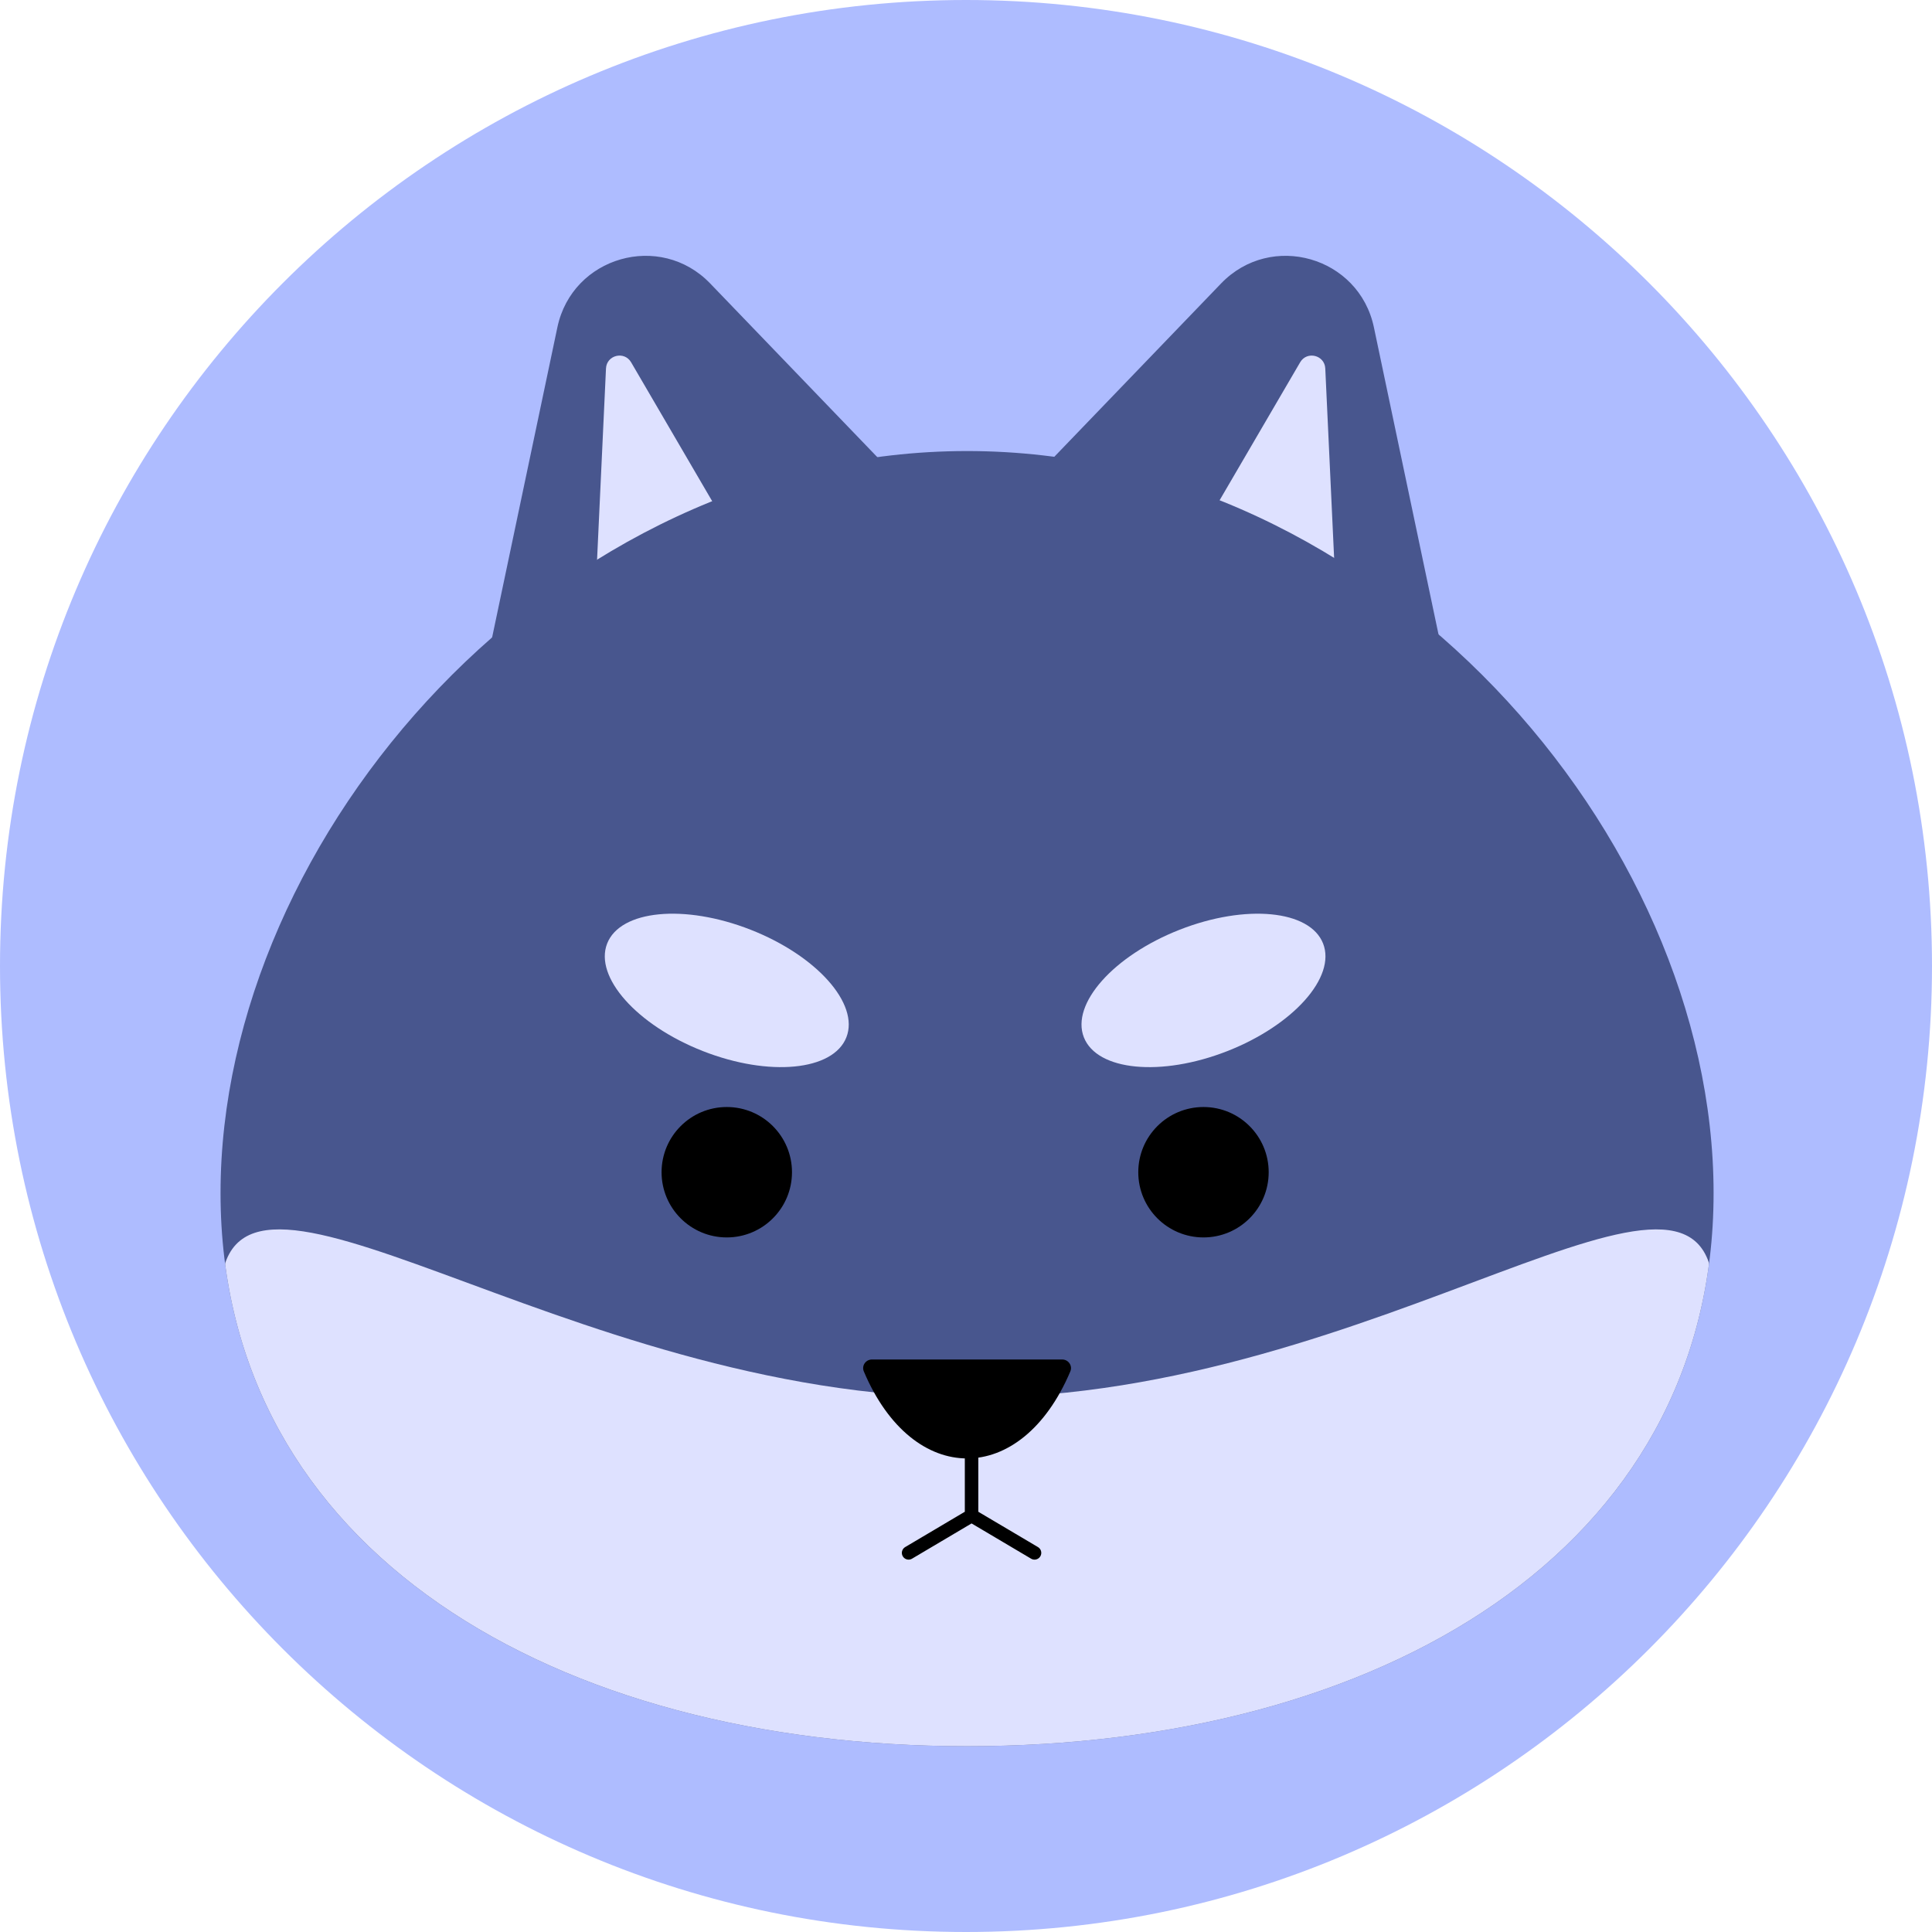
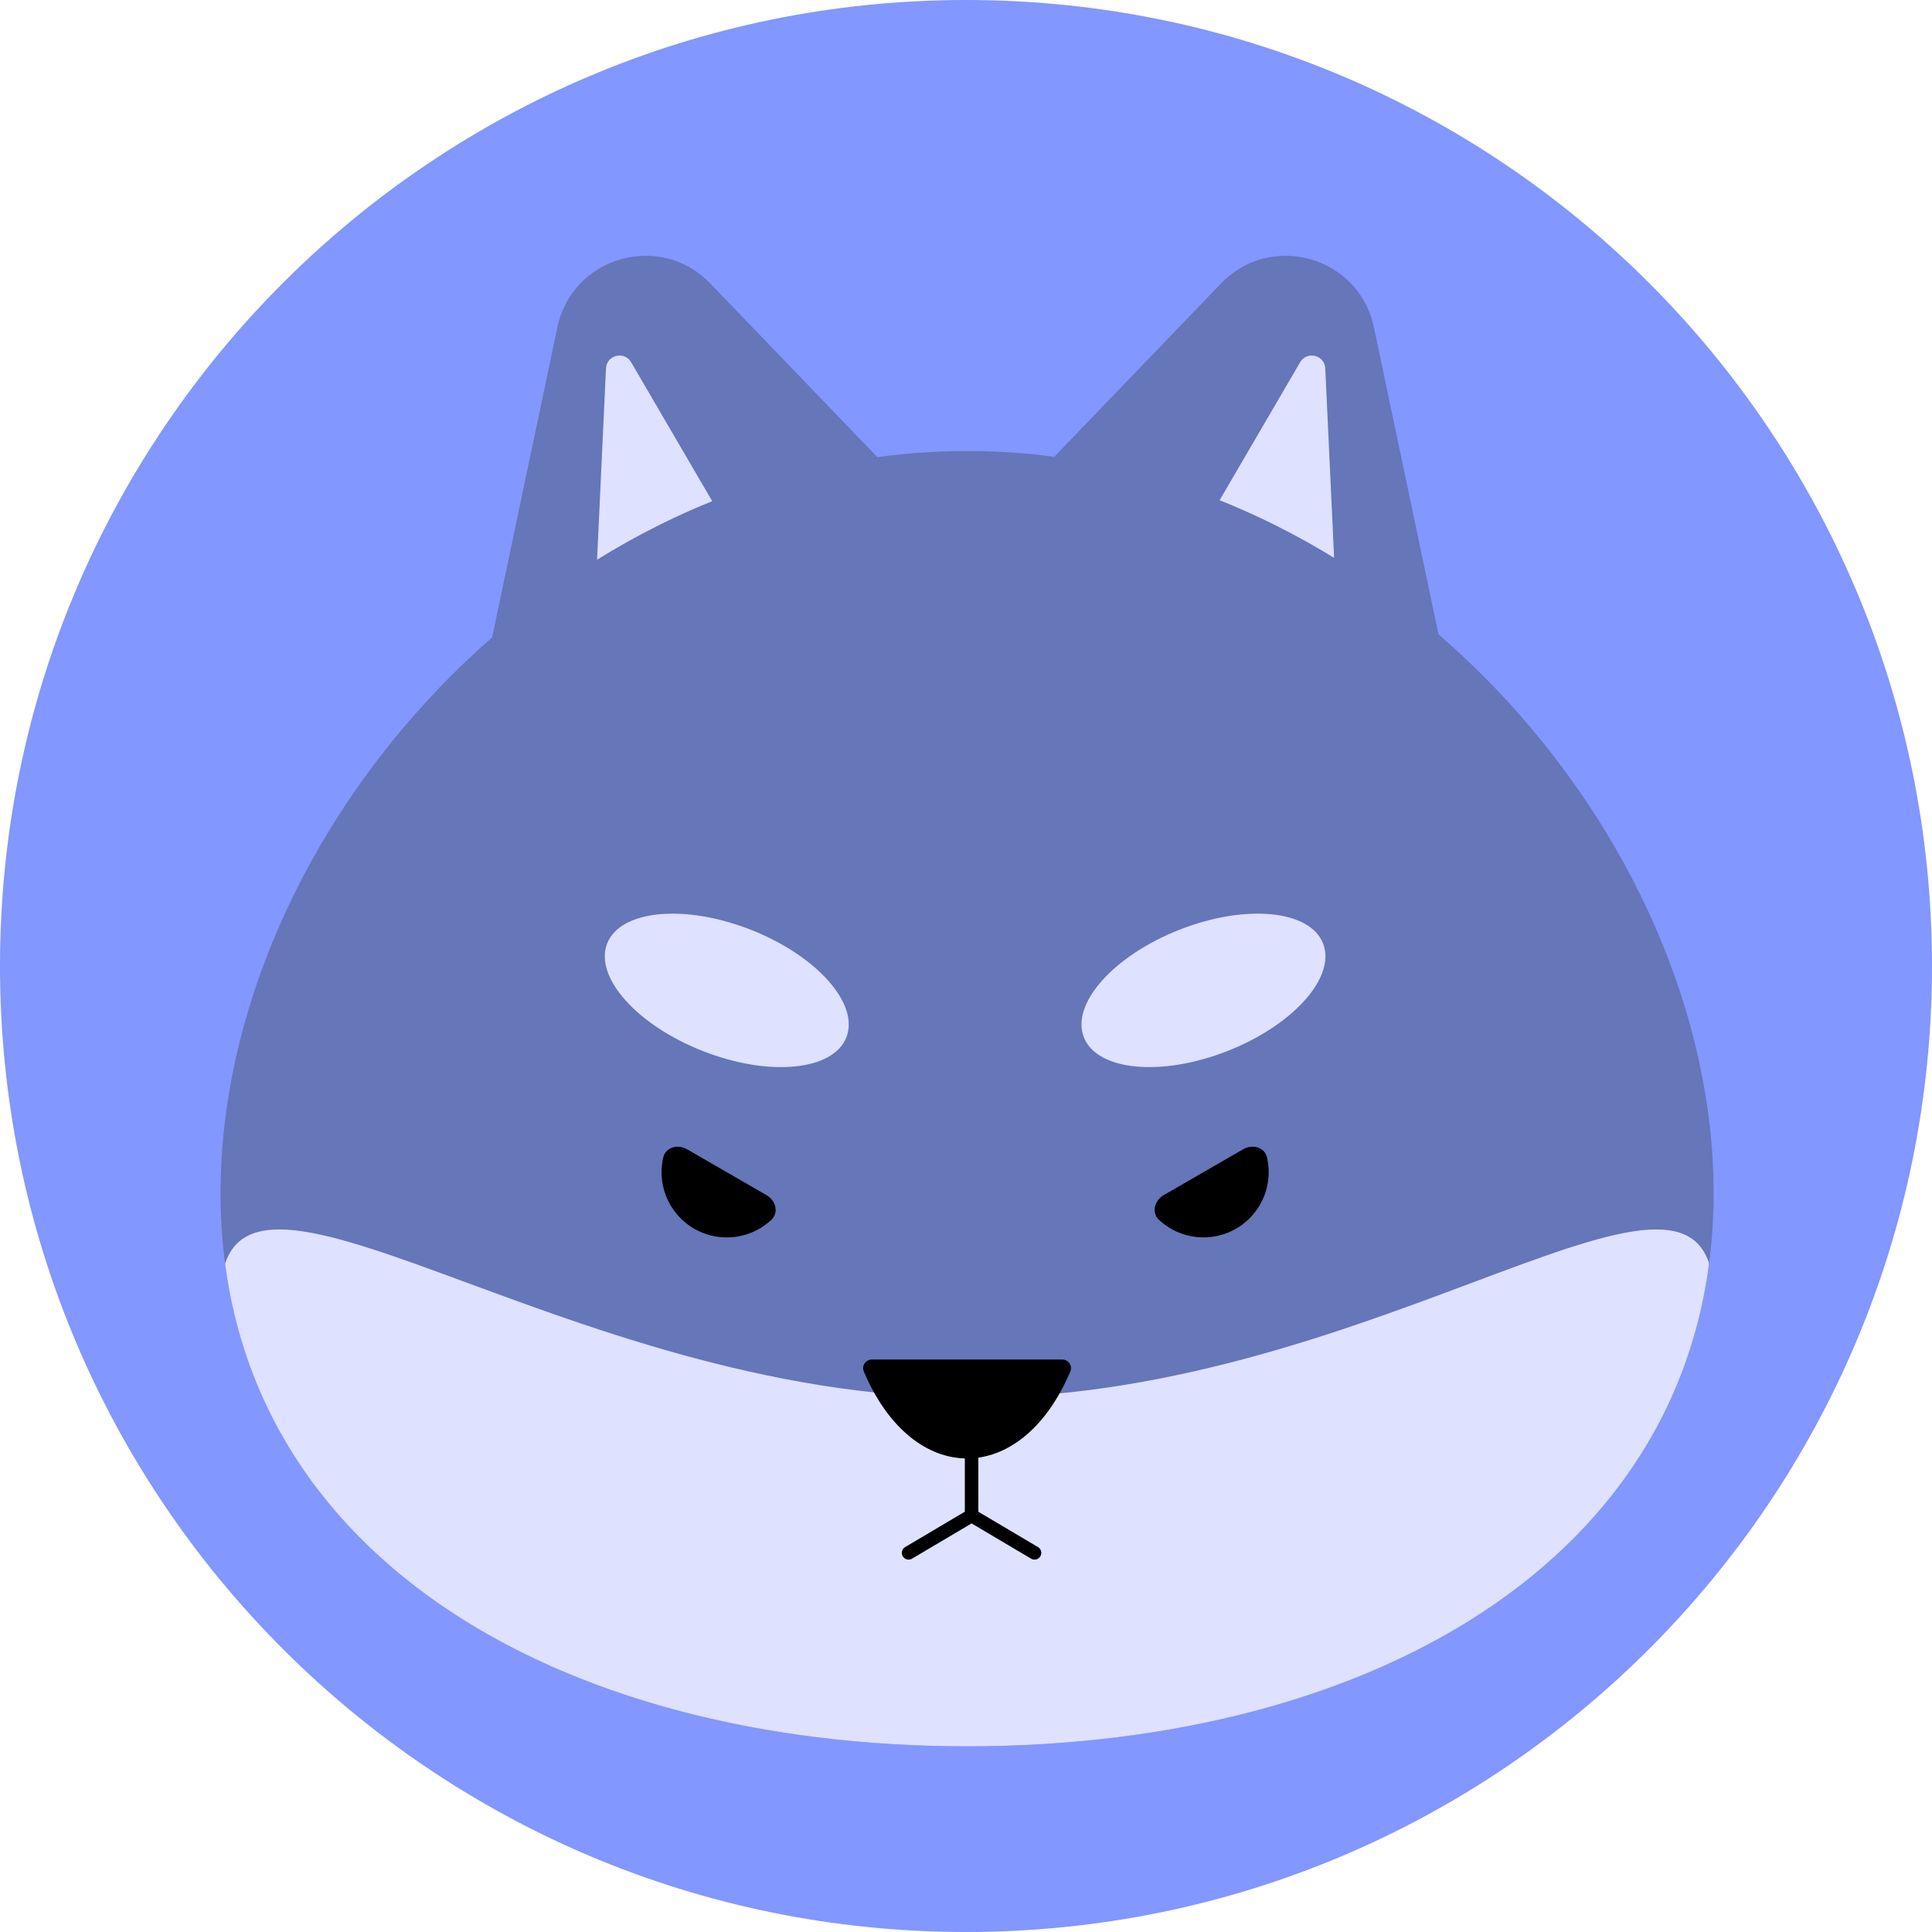
- <svg xmlns="http://www.w3.org/2000/svg" width="100" height="100" viewBox="0 0 100 100" fill="none">
-   <rect width="100" height="100" rx="50" fill="#AEBCFF" />
-   <path d="M36.76 14.673C34.168 11.979 29.619 13.284 28.85 16.942L25.381 33.425L48.701 27.082L36.76 14.673Z" fill="#48568E" />
-   <path d="M32.666 18.752C32.315 18.151 31.398 18.377 31.366 19.072L30.839 30.364L38.55 28.832L32.666 18.752Z" fill="#DEE1FF" />
-   <path d="M63.202 14.673C65.794 11.979 70.343 13.284 71.113 16.942L74.581 33.425L51.261 27.082L63.202 14.673Z" fill="#48568E" />
-   <path d="M67.296 18.752C67.646 18.151 68.564 18.377 68.596 19.072L69.123 30.364L61.411 28.832L67.296 18.752Z" fill="#DEE1FF" />
-   <path d="M88.695 61.753C88.695 80.266 71.395 90.384 50.055 90.384C28.715 90.384 11.415 80.266 11.415 61.753C11.415 43.241 28.715 23.346 50.055 23.346C71.395 23.346 88.695 43.241 88.695 61.753Z" fill="#48568E" />
-   <mask id="mask0_1116_145009" style="mask-type:alpha" maskUnits="userSpaceOnUse" x="11" y="23" width="78" height="68">
-     <path d="M88.695 61.753C88.695 80.266 71.395 90.384 50.055 90.384C28.715 90.384 11.415 80.266 11.415 61.753C11.415 43.241 28.715 23.346 50.055 23.346C71.395 23.346 88.695 43.241 88.695 61.753Z" fill="#DEE1FF" />
+ <svg xmlns="http://www.w3.org/2000/svg" width="70" height="70" viewBox="0 0 70 70" fill="none">
+   <rect width="70" height="70" rx="35" fill="#8297FF" />
+   <path d="M25.732 10.269C23.918 8.384 20.734 9.297 20.195 11.858L17.767 23.396L34.091 18.956L25.732 10.269Z" fill="#6576B9" />
+   <path d="M22.867 13.124C22.621 12.704 21.979 12.862 21.956 13.348L21.588 21.253L26.985 20.18L22.867 13.124Z" fill="#DEE1FF" />
+   <path d="M44.242 10.269C46.056 8.384 49.24 9.297 49.779 11.858L52.207 23.396L35.883 18.956L44.242 10.269Z" fill="#6576B9" />
+   <path d="M47.107 13.124C47.352 12.704 47.995 12.862 48.017 13.348L48.386 21.253L42.988 20.18L47.107 13.124Z" fill="#DEE1FF" />
+   <path d="M62.087 43.227C62.087 56.186 49.977 63.269 35.039 63.269C20.101 63.269 7.991 56.186 7.991 43.227C7.991 30.269 20.101 16.342 35.039 16.342C49.977 16.342 62.087 30.269 62.087 43.227Z" fill="#6576B9" />
+   <mask id="mask0_2490_36404" style="mask-type:alpha" maskUnits="userSpaceOnUse" x="7" y="16" width="56" height="48">
+     <path d="M62.087 43.229C62.087 56.188 49.977 63.271 35.039 63.271C20.101 63.271 7.991 56.188 7.991 43.229C7.991 30.27 20.101 16.344 35.039 16.344C49.977 16.344 62.087 30.27 62.087 43.229Z" fill="#DEE1FF" />
  </mask>
-   <g mask="url(#mask0_1116_145009)">
-     <path d="M88.695 67.13C88.695 77.35 71.395 95.972 50.055 95.972C28.714 95.972 11.415 77.35 11.415 67.13C11.415 56.909 28.947 72.345 50.288 72.345C71.628 72.345 88.695 56.909 88.695 67.13Z" fill="#DEE1FF" />
+   <g mask="url(#mask0_2490_36404)">
+     <path d="M62.087 46.993C62.087 54.147 49.977 67.182 35.039 67.182C20.101 67.182 7.991 54.147 7.991 46.993C7.991 39.839 20.264 50.644 35.202 50.644C50.14 50.644 62.087 39.839 62.087 46.993Z" fill="#DEE1FF" />
  </g>
-   <path d="M45.133 70.367C44.81 70.367 44.586 70.688 44.712 70.986C47.251 76.989 52.86 76.989 55.399 70.986C55.525 70.688 55.3 70.367 54.977 70.367L45.133 70.367Z" fill="black" />
-   <ellipse cx="6.65" cy="3.375" rx="6.65" ry="3.375" transform="matrix(-0.931001 -0.365017 -0.365017 0.931001 45.0406 50.5488)" fill="#DEE1FF" />
-   <circle cx="37.618" cy="60.674" r="3.375" fill="black" />
-   <ellipse cx="62.292" cy="51.264" rx="6.65" ry="3.375" transform="rotate(-21.4086 62.2916 51.2639)" fill="#DEE1FF" />
-   <circle cx="62.292" cy="60.674" r="3.375" fill="black" />
-   <path d="M50.288 75.023V78.447M50.288 78.447L47.029 80.377M50.288 78.447L53.547 80.377" stroke="black" stroke-width="0.698" stroke-linecap="round" />
+   <path d="M31.593 49.258C31.367 49.258 31.21 49.483 31.298 49.691C33.075 53.893 37.002 53.893 38.779 49.691C38.867 49.483 38.71 49.258 38.484 49.258L31.593 49.258Z" fill="black" />
+   <ellipse cx="4.655" cy="2.363" rx="4.655" ry="2.363" transform="matrix(-0.931001 -0.365017 -0.365017 0.931001 31.5288 35.3828)" fill="#DEE1FF" />
+   <path d="M27.773 43.303C28.107 43.496 28.227 43.935 27.945 44.199C27.664 44.461 27.321 44.653 26.944 44.754C26.339 44.916 25.694 44.831 25.151 44.518C24.609 44.204 24.213 43.688 24.05 43.083C23.949 42.706 23.944 42.313 24.031 41.939C24.118 41.562 24.558 41.447 24.893 41.64L26.333 42.472L27.773 43.303Z" fill="black" />
+   <ellipse cx="43.604" cy="35.883" rx="4.655" ry="2.363" transform="rotate(-21.4086 43.6043 35.8833)" fill="#DEE1FF" />
+   <path d="M45.044 41.639C45.379 41.446 45.819 41.561 45.906 41.938C45.993 42.312 45.988 42.704 45.886 43.082C45.724 43.687 45.328 44.203 44.786 44.516C44.243 44.83 43.598 44.915 42.993 44.752C42.615 44.651 42.273 44.459 41.992 44.197C41.71 43.934 41.83 43.495 42.164 43.302L43.604 42.47L45.044 41.639Z" fill="black" />
+   <path d="M35.202 52.516V54.912M35.202 54.912L32.92 56.263M35.202 54.912L37.483 56.263" stroke="black" stroke-width="0.489" stroke-linecap="round" />
</svg>
